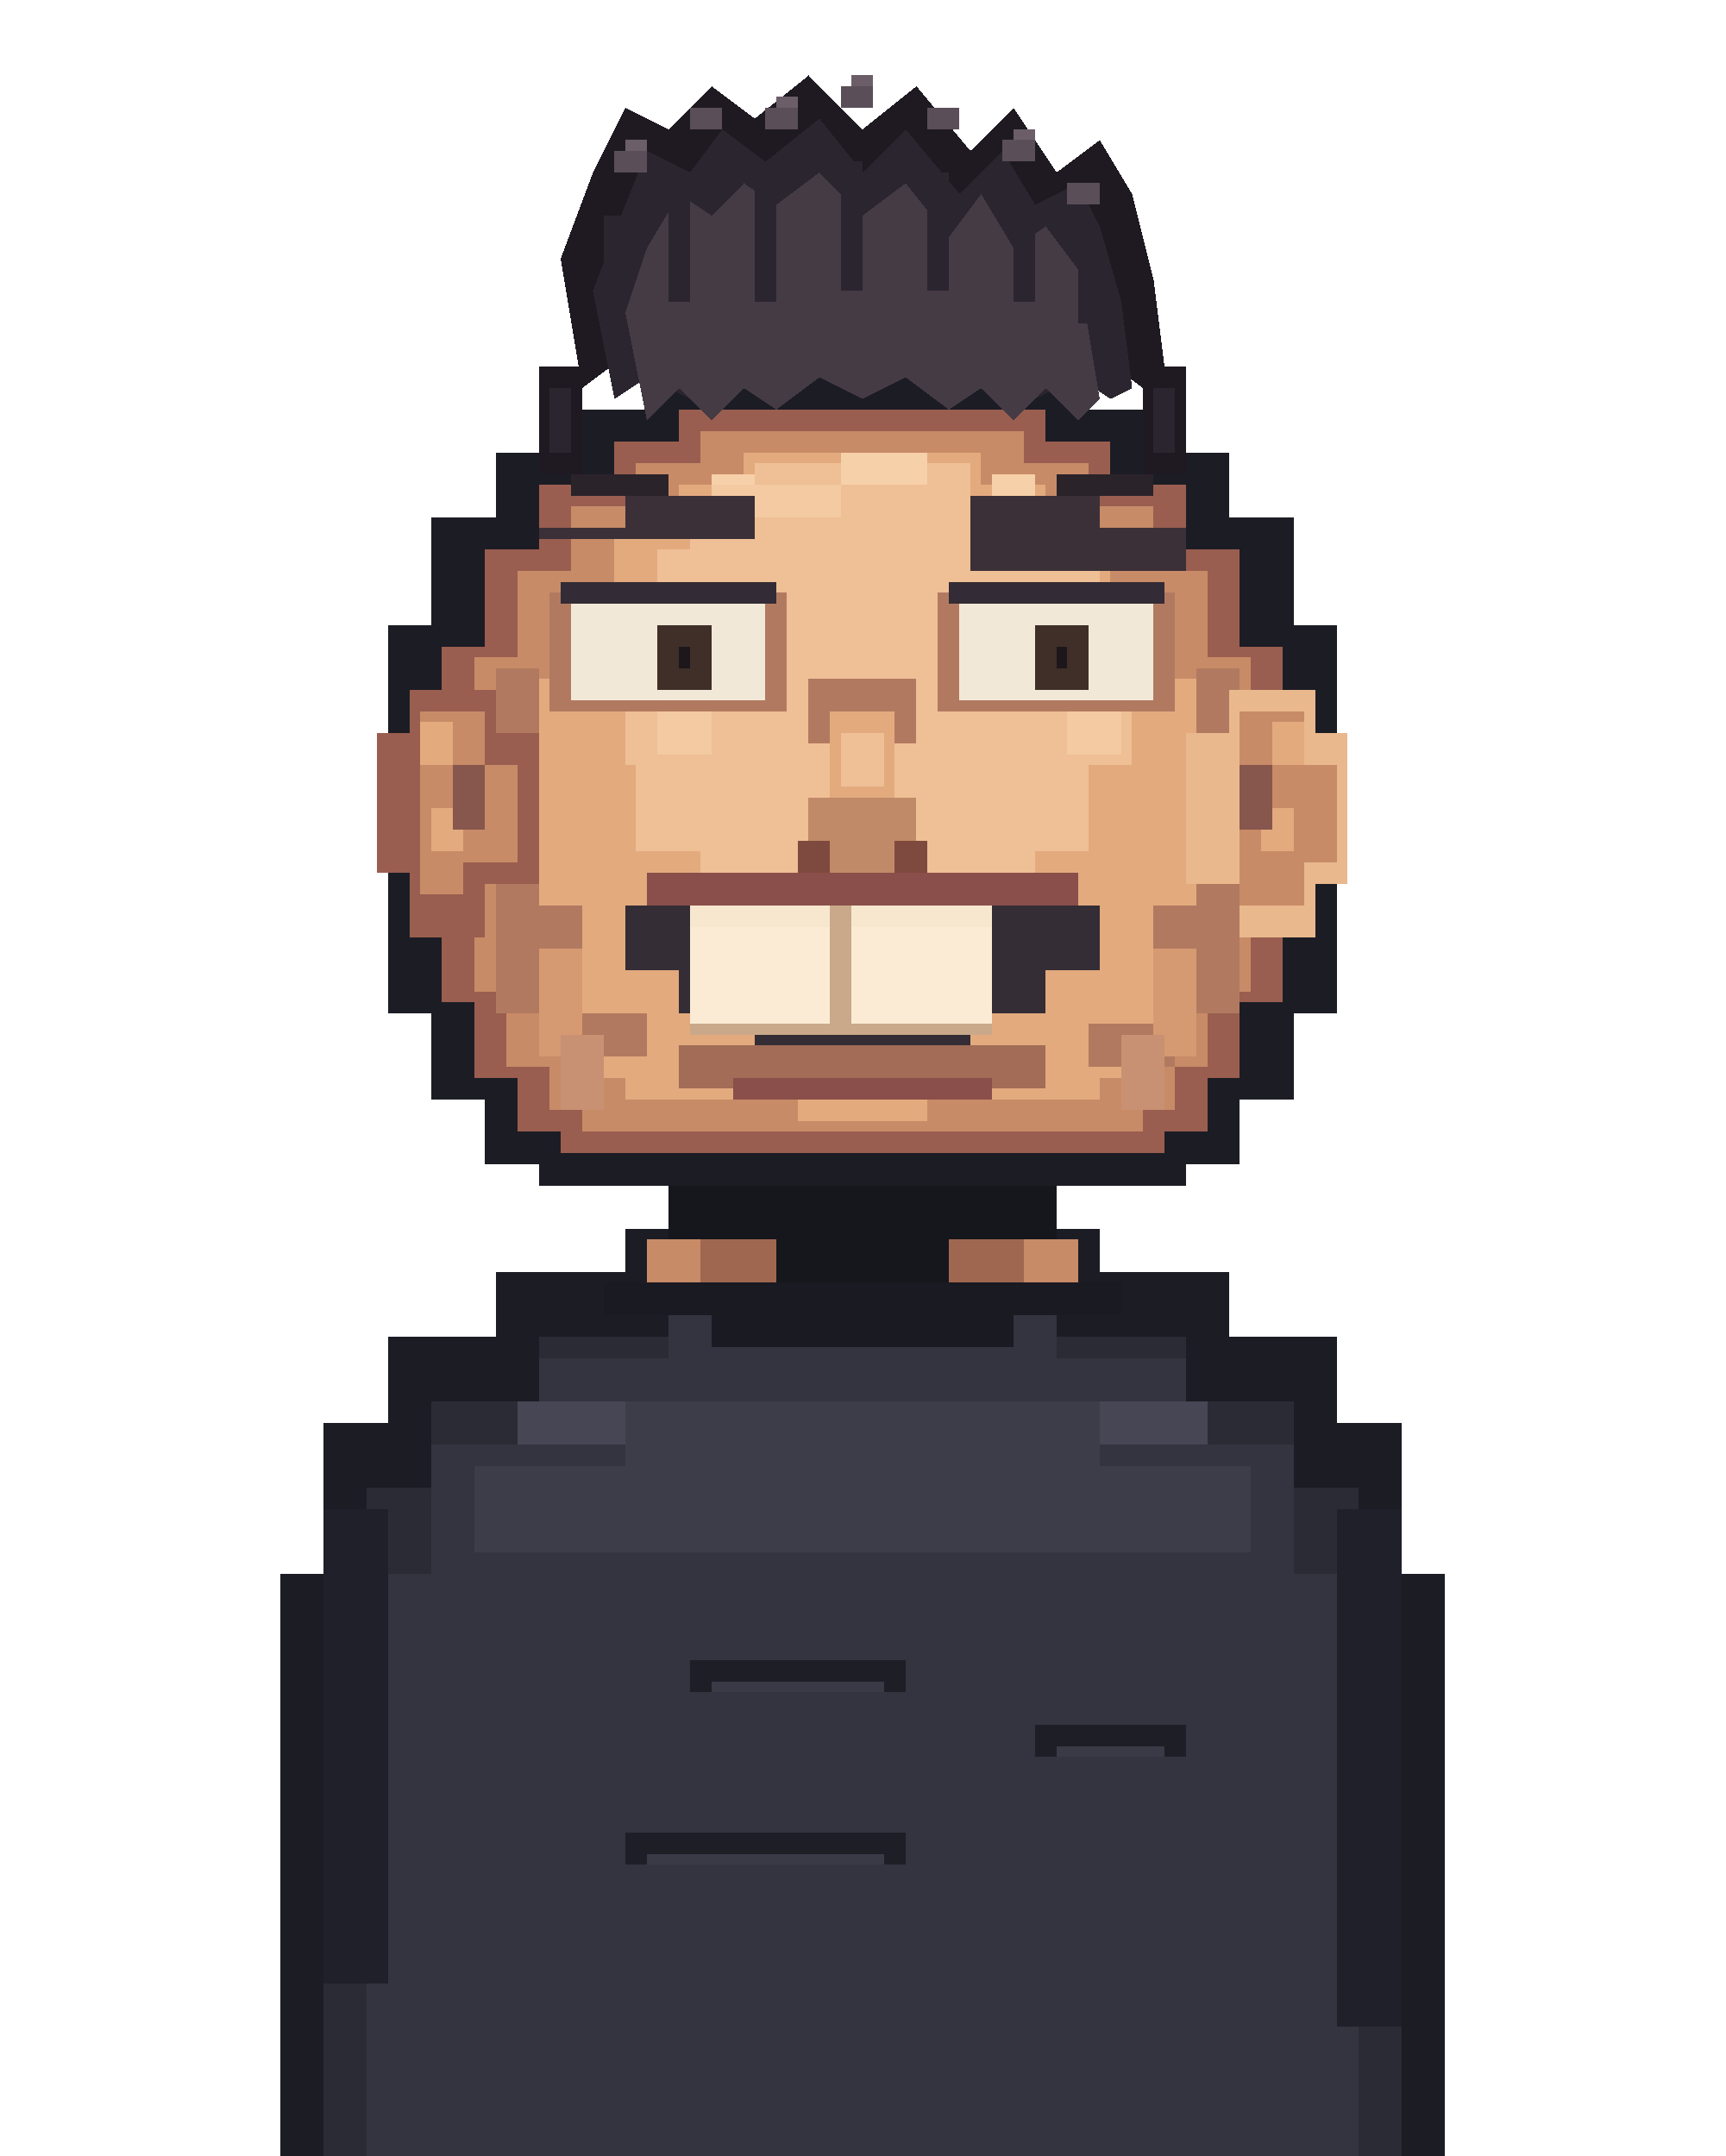
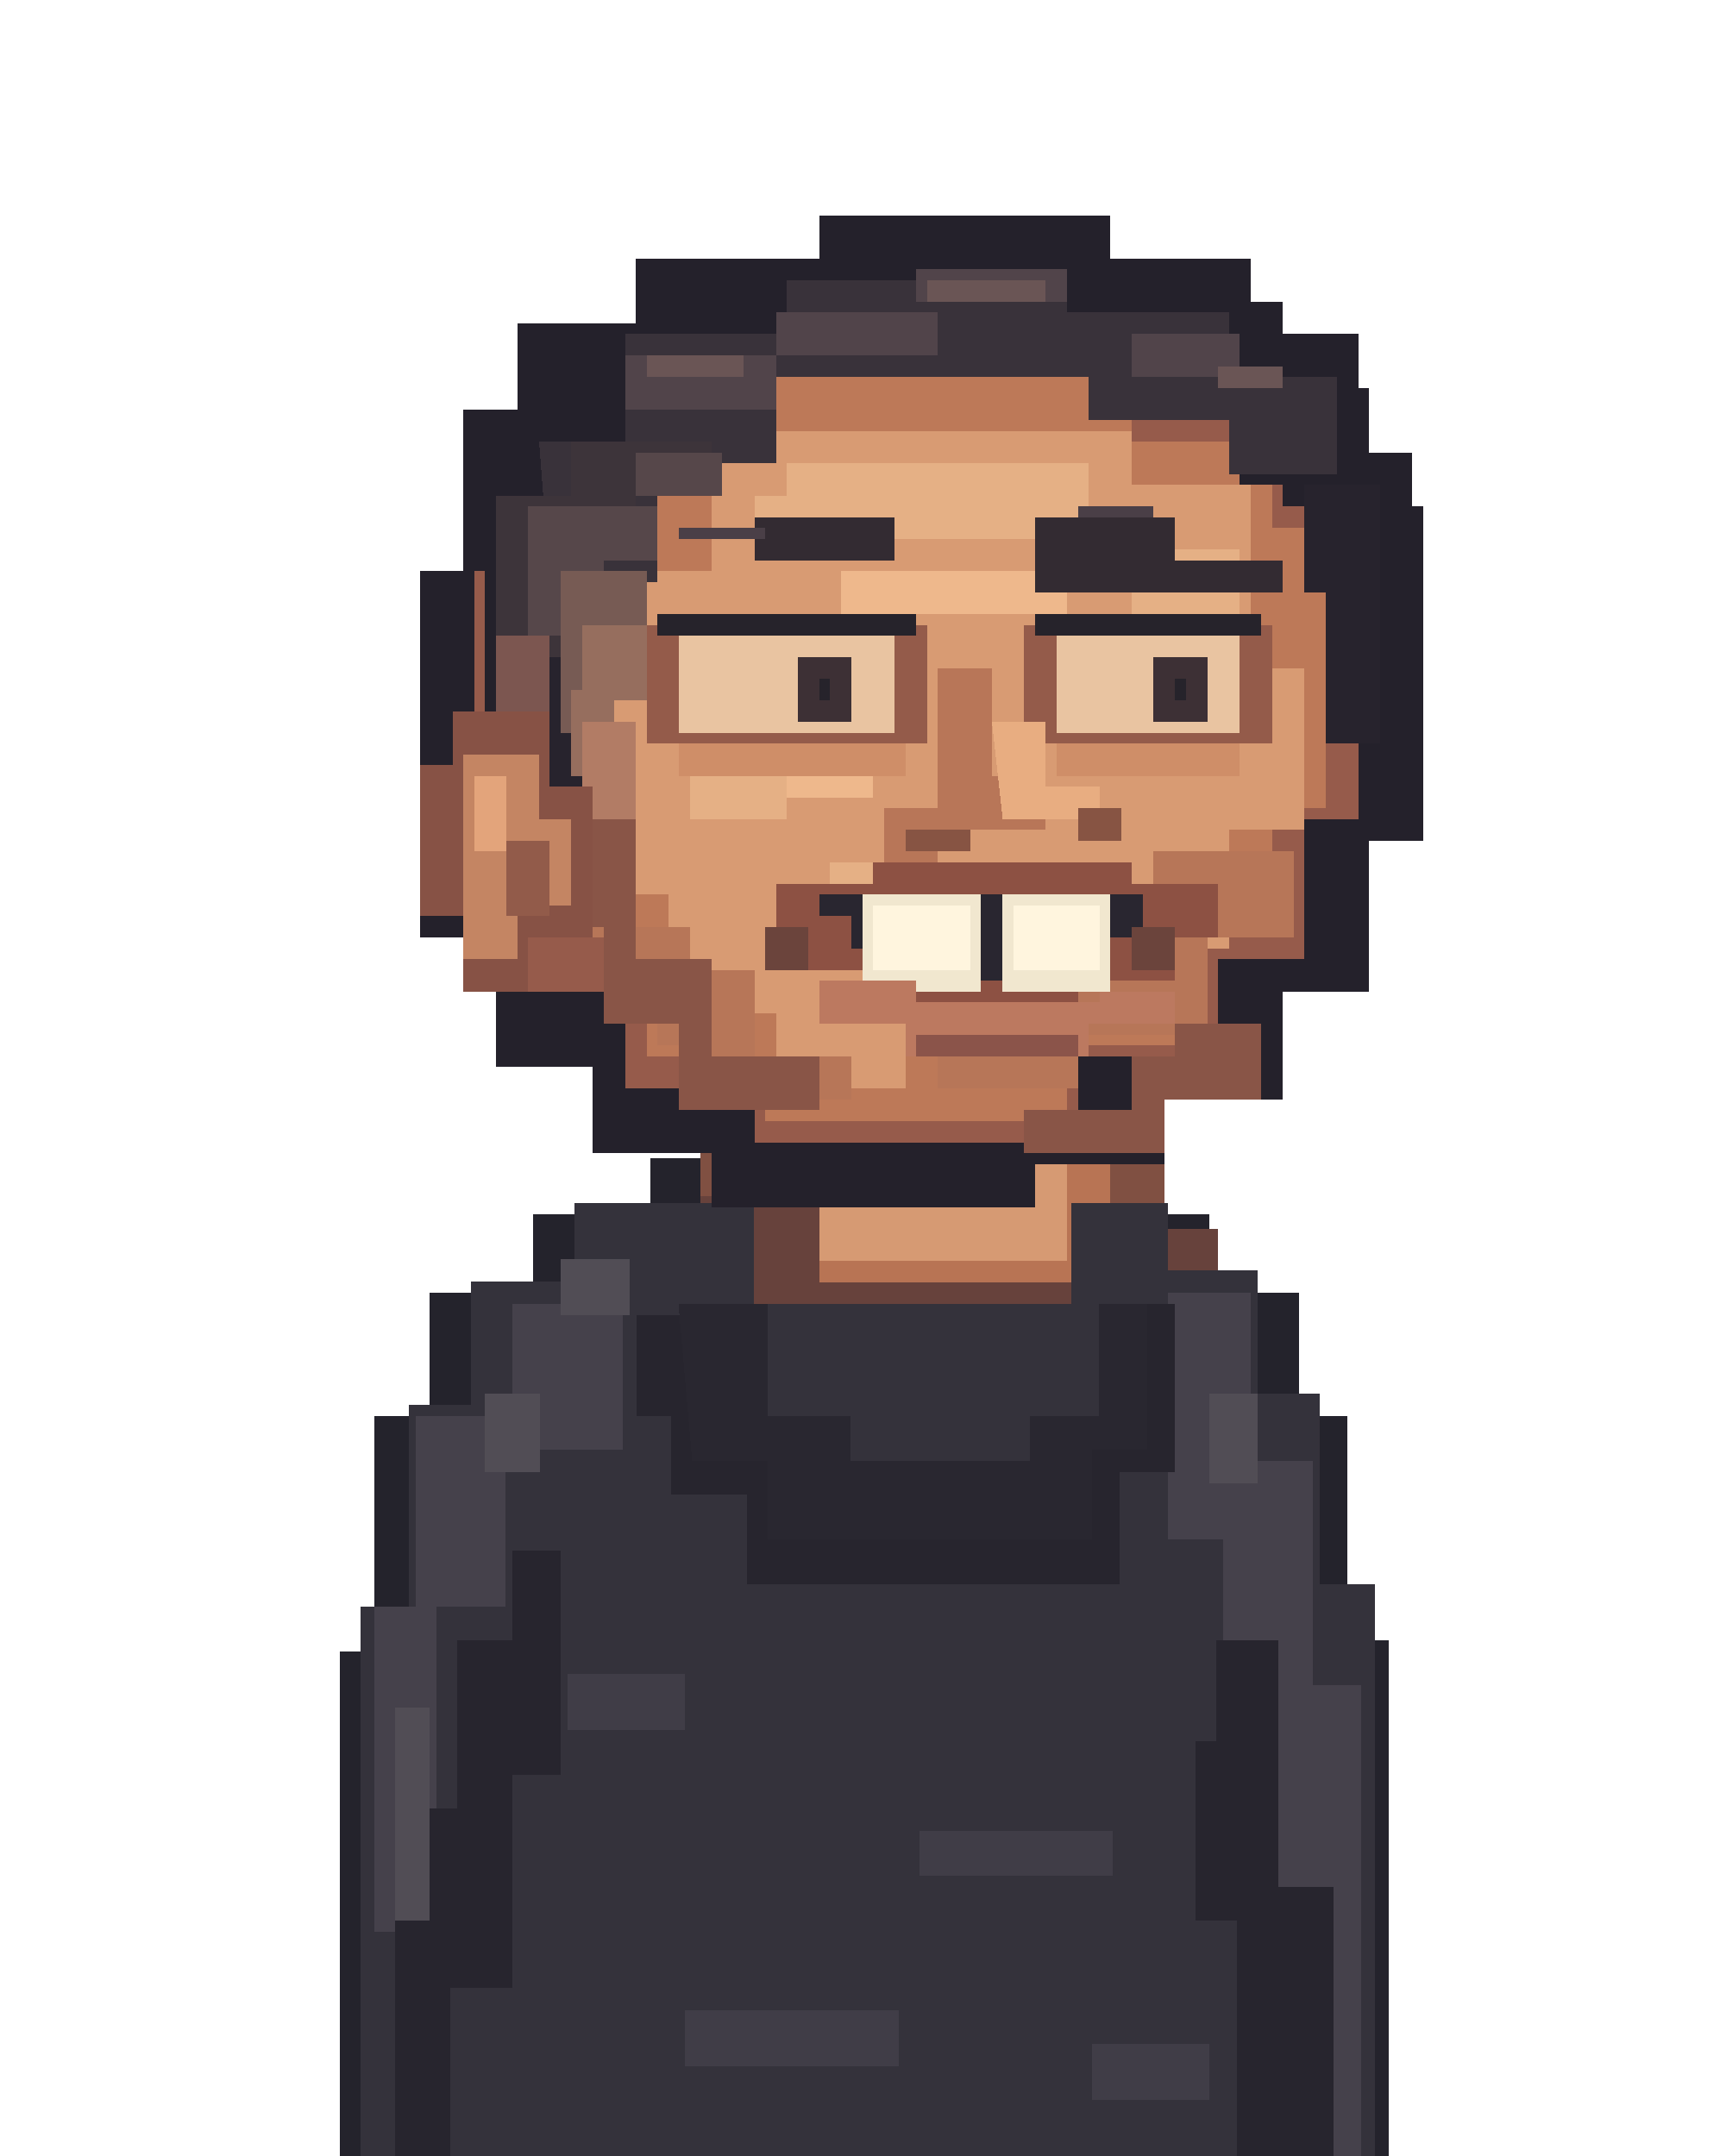
<svg xmlns="http://www.w3.org/2000/svg" width="480" height="600" viewBox="0 0 160 200" shape-rendering="crispEdges" data-expression="scared">
-   <g id="body-outline" fill="#1c1c25">
-     <path d="M26 200V146h4v-14h6v-8h10v-6h12v-4h44v4h12v6h10v8h6v14h4v54z" />
+   <g id="body-outline" fill="#24232c" transform="translate(29 -8) scale(0.64 1.04)">
+     <path d="M49 111h66v5h15v7h13v11h7v20h6v46H4v-45h5v-21h8v-11h15v-7h17z" />
  </g>
  <g id="neck">
-     <path fill="#8f5a48" d="M62 104h36v14h-8v4H70v-4h-8z" />
-     <path fill="#c88b67" d="M65 104h30v11h5v5H60v-5h5z" />
-     <path fill="#d69a72" d="M69 106h22v5H69z" />
-     <path fill="#a06750" d="M65 112h30v8H65z" />
+     <path fill="#805042" d="M65 98h43v21h8v10H56v-12h9z" />
+     <path fill="#b87454" d="M70 100h33v17h9v5H65v-7h5z" />
+     <path fill="#d69a73" d="M75 105h24v12H75z" />
+     <path fill="#67423c" d="M65 111h11v8h28v-5h9v9H65z" />
  </g>
-   <g id="tee">
-     <path fill="#2b2b35" d="M30 200V150h4v-12h6v-8h10v-6h12v-4h36v4h12v6h10v8h6v12h4v50z" />
-     <path fill="#343440" d="M34 146h6v-12h10v-8h12v-4h36v4h12v8h10v12h6v54H34z" />
-     <path fill="#3d3d4a" d="M44 136h14v-6h44v6h14v8H44z" />
-     <path fill="#16161d" d="M62 110h36v5h-10v4H72v-4h-10z" />
-     <path fill="#1a1a22" d="M56 119h48v3H94v3H66v-3H56z" />
-     <path fill="#20202a" d="M30 140h6v44h-6zM124 140h6v48h-6z" />
-     <path fill="#464654" d="M48 130h10v4H48zM102 130h10v4h-10z" />
-     <path fill="#1e1e27" d="M64 154h20v3H64zM58 170h26v3H58zM96 160h14v3H96z" />
-     <path fill="#3a3a47" d="M66 156h16v1H66zM60 172h22v1H60zM98 162h10v1h-10z" />
+   <g id="shirt" transform="translate(29 -8) scale(0.64 1.04)">
+     <path fill="#34323b" d="M47 115h17v9h46v-9h14v6h13v11h9v17h8v51H7v-49h7v-18h9v-11h15v-7z" />
+     <path fill="#45414b" d="M29 124h16v13H28v14H18v29H9v-29h6v-17h14zM124 123h12v15h9v20h7v42h-14v-28h-6v-27h-8z" />
+     <path fill="#27252e" d="M47 125h15v13h11v4h36v-6h9v-12h7v15h-8v10H63v-8H52v-7h-5zM29 146h7v20h-7v19h-9v15h-8v-31h9v-15h8zM131 154h9v22h8v24h-14v-21h-6v-16h3z" />
+     <path fill="#514d55" d="M25 132h8v7h-8zM36 120h10v5H36zM130 132h7v8h-7zM12 160h5v19h-5z" />
+     <path fill="#403d47" d="M37 157h17v5H37zM88 171h28v4H88zM54 187h31v5H54zM113 190h17v5h-17z" />
+     <path fill="#292730" d="M53 124h13v10h12v4h26v-4h10v-10h7v13h-8v8H66v-7H55z" />
  </g>
  <g id="head">
-     <path fill="#1c1c25" d="M50 108H45V102H40V94H36V58H40V48H46V42H54V38H60V35H100V38H106V42H114V48H120V58H124V94H120V102H115V108H110V110H50Z" />
-     <path fill="#995e4f" d="M52 105H48V100H44V93H41V60H45V51H50V45H57V41H63V38H97V41H103V45H110V51H115V60H119V93H115V100H112V105H108V107H52Z" />
-     <path fill="#c88b67" d="M54 103H51V99H47V92H44V61H48V53H53V47H59V43H65V40H95V43H101V47H107V53H112V61H116V92H112V99H109V103H106V105H54Z" />
-     <path fill="#e3aa7e" d="M58 100H55V96H51V89H48V63H52V55H57V49H63V45H69V42H91V45H97V49H103V55H108V63H112V89H108V96H105V100H102V102H58Z" />
-     <path fill="#efbf95" d="M64 47H70V43H90V46H97V51H102V61H105V71H101V79H96V85H88V89H72V85H65V79H59V71H58V61H61V51H64Z" />
-     <path fill="#f6d0a8" d="M66 44h4v4h-4zM78 42h8v3h-8zM92 44h4v4h-4zM62 58h3v8h-3zM100 58h3v8h-3z" />
-     <path fill="#f3caa2" d="M66 45h12v3H66zM61 63h5v7h-5zM99 63h5v7h-5zM71 92h18v3H71z" />
-     <path fill="#b17a60" d="M46 62h4v22h4v10h6v4h-8V94h-6zM111 62h4v32h-6v5h-8v-4h6V84h4z" />
-     <path fill="#d69a72" d="M50 88h4v10h-4zM107 88h4v10h-4z" />
-     <path fill="#c99173" d="M52 96h4v7h-4zM104 96h4v7h-4z" />
+     <path fill="#24212b" d="M48 30h11v-6h44v4h16v8h8v11h5v31h-5v14h-8v10h-11v6h-12v4H66v-5H55v-8H46v-12h-7V53h4V38h5z" />
+     <path fill="#965b4b" d="M51 39h13v-7h40v5h15v10h7v29h-5v13h-8v9h-13v8H70v-5H58v-9h-9V75h-5V53h7z" />
+     <path fill="#bd7958" d="M57 42h14v-7h34v6h13v8h5v26h-5v12h-8v10h-11v7H71v-6H60v-11h-8V73h-4V55h9z" />
+     <path fill="#d89b73" d="M66 40h39v5h11v17h5v15h-7v11h-10v8H84v5H72v-7H62v-11h-7V66h2V53h9z" />
+     <path fill="#e5b085" d="M73 43h28v7H70v-4h3zM105 51h10v9h-10zM64 63h9v13h-9zM77 80h14v9H77zM98 86h11v5H98z" />
+     <path fill="#b77658" d="M50 60h7v26h7v9h-7v-8h-7zM61 90h9v8h9v4H66v-5h-5zM107 79h13v8h-8v9h-12v5H87v-5h13v-7h7z" />
+     <path fill="#895547" d="M53 76h6v13h7v9h10v5H63v-8h-7v-9h-3zM109 95h8v7h-9v5H95v-4h10v-5h4z" />
+     <path fill="#eeb88c" d="M78 53h21v4H78zM73 68h8v6h-8zM94 81h9v5h-9z" />
+   </g>
+   <g id="hair">
+     <path fill="#24212b" d="M45 60V41h6v-9h10v-7h15v-5h27v4h13v7h10v11h5v15h-8V45h-8v-6h-14v-4H68v8H57v16h-6v13h-6z" />
+     <path fill="#39323a" d="M50 41h8v-10h15v-5h26v3h15v6h10v9h-10v-5h-13v-4H72v8H61v11H51z" />
+     <path fill="#51444a" d="M58 33h14v-4h15v4H72v5H58zM85 25h14v3H85zM105 31h10v4h-10z" />
+     <path fill="#6a5555" d="M60 33h9v2h-9zM86 26h11v2H86zM113 34h6v2h-6z" />
+     <path fill="#27232d" d="M49 47h5v28h-6zM121 45h7v24h-5V55h-2z" />
+   </g>
+   <g id="hair-fade">
+     <path fill="#3d343a" d="M46 46h13v6h-4v9h-4v12h-5zM53 41h13v5H53z" />
+     <path fill="#56474a" d="M49 47h12v5h-5v7h-5v7h-2zM59 42h8v4h-8z" />
+     <path fill="#775b54" d="M52 53h8v7h-3v8h-5z" />
+     <path fill="#966e5e" d="M54 58h7v7h-4v7h-4v-8h1z" />
+     <path fill="#b27c65" d="M54 67h5v9h-5z" />
+     <path fill="#7c5650" d="M46 59h5v10h-5z" />
  </g>
  <g id="ear">
-     <path fill="#995e4f" d="M38 64h8v4h4v14h-5v5h-7v-6h-3V68h3z" />
-     <path fill="#c88b67" d="M39 66h6v5h3v9h-5v3h-4z" />
-     <path fill="#e3aa7e" d="M39 67h3v4h-3zM40 75h3v4h-3z" />
-     <path fill="#87564d" d="M42 71h3v6h-3z" />
-     <path fill="#e9b88d" d="M114 64h8v4h3v14h-3v5h-7v-5h-5V68h4z" />
-     <path fill="#c88b67" d="M115 66h6v5h3v9h-3v4h-6z" />
-     <path fill="#e3aa7e" d="M118 67h3v4h-3zM117 75h3v4h-3z" />
-     <path fill="#87564d" d="M115 71h3v6h-3z" />
-   </g>
-   <g id="hair">
-     <path fill="#1f1a22" d="M54 36L58 33L62 36L66 32L70 35L75 31L80 34L85 31L90 35L94 32L98 36L102 33L106 36L108 34L107 26L105 18L102 13L98 16L94 10L90 14L85 8L80 12L75 7L70 11L66 8L62 12L58 10L55 16L52 24Z" />
-     <path fill="#2b2530" d="M57 37L60 35L64 37L67 34L71 36L76 33L80 36L84 33L89 36L93 34L96 37L100 35L103 37L105 36L104 28L102 21L100 17L96 19L93 14L89 18L84 12L80 16L76 11L71 15L67 12L64 16L60 14L58 19L55 27Z" />
-     <path fill="#453b45" d="M60 39L63 36L66 39L69 36L72 38L76 35L80 37L84 35L88 38L91 36L94 39L97 36L100 39L102 37L101 31L100 25L97 21L94 23L91 18L88 22L84 17L80 20L76 16L72 19L69 17L66 20L63 18L60 23L58 29Z" />
-     <path fill="#5a4e58" d="M57 14h3v2h-3zM64 10h3v2h-3zM71 10h3v2h-3zM78 8h3v2h-3zM86 10h3v2h-3zM93 13h3v2h-3zM99 17h3v2h-3z" />
-     <path fill="#6b5e68" d="M58 13h2v1h-2zM72 9h2v1h-2zM79 7h2v1h-2zM94 12h2v1h-2z" />
-     <path fill="#2b2530" d="M56 20h2v8h-2zM62 18h2v10h-2zM70 16h2v12h-2zM78 15h2v12h-2zM86 16h2v11h-2zM94 19h2v9h-2zM100 22h2v8h-2z" />
-     <path fill="#1f1a22" d="M50 34h4v10h-4zM106 34h4v10h-4z" />
-     <path fill="#2b2530" d="M51 36h2v6h-2zM107 36h2v6h-2z" />
+     <path fill="#875245" d="M42 66h9v7h4v14h-6v5h-6v-7h-4V71h3z" />
+     <path fill="#c48563" d="M43 70h7v6h3v8h-5v5h-5z" />
+     <path fill="#e3a47b" d="M44 72h3v7h-3z" />
+     <path fill="#925b4a" d="M47 78h4v7h-4z" />
  </g>
  <g id="expression-neutral">
    <g id="expression-brows">
-       <path fill="#3b3038" d="M50 49h8v-3h12v4H50z" />
-       <path fill="#3b3038" d="M90 46h12v3h8v4H90z" />
-       <path fill="#2a232a" d="M53 44h9v2H53zM98 44h9v2H98z" />
+       <path fill="#332b32" d="M60 52h10v-4h13v4H60z" />
+       <path fill="#332b32" d="M96 48h13v4h10v3H96z" />
+       <path fill="#4a3f47" d="M63 49h8v1h-8zM100 47h7v1h-7z" />
    </g>
    <g id="expression-eyes">
-       <path fill="#b17a60" d="M51 55h22v11H51zM87 55h22v11H87z" />
-       <path fill="#f2e8d8" d="M53 56h18v9H53zM89 56h18v9H89z" />
-       <path fill="#3f2f28" d="M61 58h5v6h-5zM96 58h5v6h-5z" />
-       <path fill="#1d171b" d="M63 60h1v2h-1zM98 60h1v2h-1z" />
-       <path fill="#332b35" d="M52 54h20v2H52zM88 54h20v2H88z" />
+       <path fill="#945b4a" d="M60 58h26v11H60zM95 58h23v11H95z" />
+       <path fill="#e9c4a1" d="M63 59h20v9H63zM98 59h17v9H98z" />
+       <path fill="#3d3035" d="M74 61h5v6h-5zM107 61h5v6h-5z" />
+       <path fill="#26232b" d="M76 63h1v2h-1zM109 63h1v2h-1z" />
+       <path fill="#26232b" d="M61 57h24v2H61zM96 57h21v2H96z" />
+       <path fill="#cf8e68" d="M63 69h21v3H63zM98 69h17v3H98z" />
    </g>
-     <path fill="#b17a60" d="M75 63h10v6h-3v10h-4V69h-3z" />
-     <path fill="#e3aa7e" d="M77 66h6v8h-6z" />
-     <path fill="#c08a68" d="M75 74h10v4h-2v3h-6v-3h-2z" />
-     <path fill="#efbf95" d="M78 68h4v5h-4z" />
-     <path fill="#7e4a3f" d="M74 78h3v3h-3zM83 78h3v3h-3z" />
+     <g id="expression-nose">
+       <path fill="#b87658" d="M87 62h5v10h5v5h-10v3h-5v-5h5z" />
+       <path fill="#e8ad81" d="M92 67h5v6h5v3h-9z" />
+       <path fill="#875443" d="M84 77h6v2h-6zM100 75h4v3h-4z" />
+     </g>
    <g id="expression-mouth">
-       <path fill="#8a4f4a" d="M60 81h40v3H60z" />
-       <path fill="#342d35" d="M58 84h44v6h-5v4h-7v3H70v-3h-7v-4h-5z" />
-       <path fill="#a26c56" d="M63 97h34v4H63z" />
-       <path fill="#fbebd4" d="M64 84h13v12H64zM79 84h13v12H79z" />
-       <path fill="#c9a98a" d="M77 84h2v12h-2zM64 95h28v1H64z" />
-       <path fill="#f7e7cf" d="M64 84h13v2H64zM79 84h13v2H79z" />
-       <path fill="#8a4f4a" d="M68 100h24v2H68z" />
-       <path fill="#e3aa7e" d="M74 102h12v2H74z" />
+       <path fill="#8d5143" d="M72 82h9v-2h24v2h8v5h-4v4h-9v3H83v-4h-8v-4h-3z" />
+       <path fill="#292630" d="M76 83h30v4h-6v4H85v-3h-6v-3h-3z" />
+       <path fill="#f1e7cf" d="M80 83h11v9H80zM93 83h10v9H93z" />
+       <path fill="#fff5de" d="M81 84h9v6H81zM94 84h8v6H94z" />
+       <path fill="#bc7960" d="M76 91h9v2h17v-1h7v3h-8v3H84v-3h-8z" />
+       <path fill="#8b544a" d="M85 96h15v2H85z" />
+       <path fill="#6b443c" d="M71 86h4v4h-4zM105 86h4v4h-4z" />
    </g>
  </g>
</svg>
